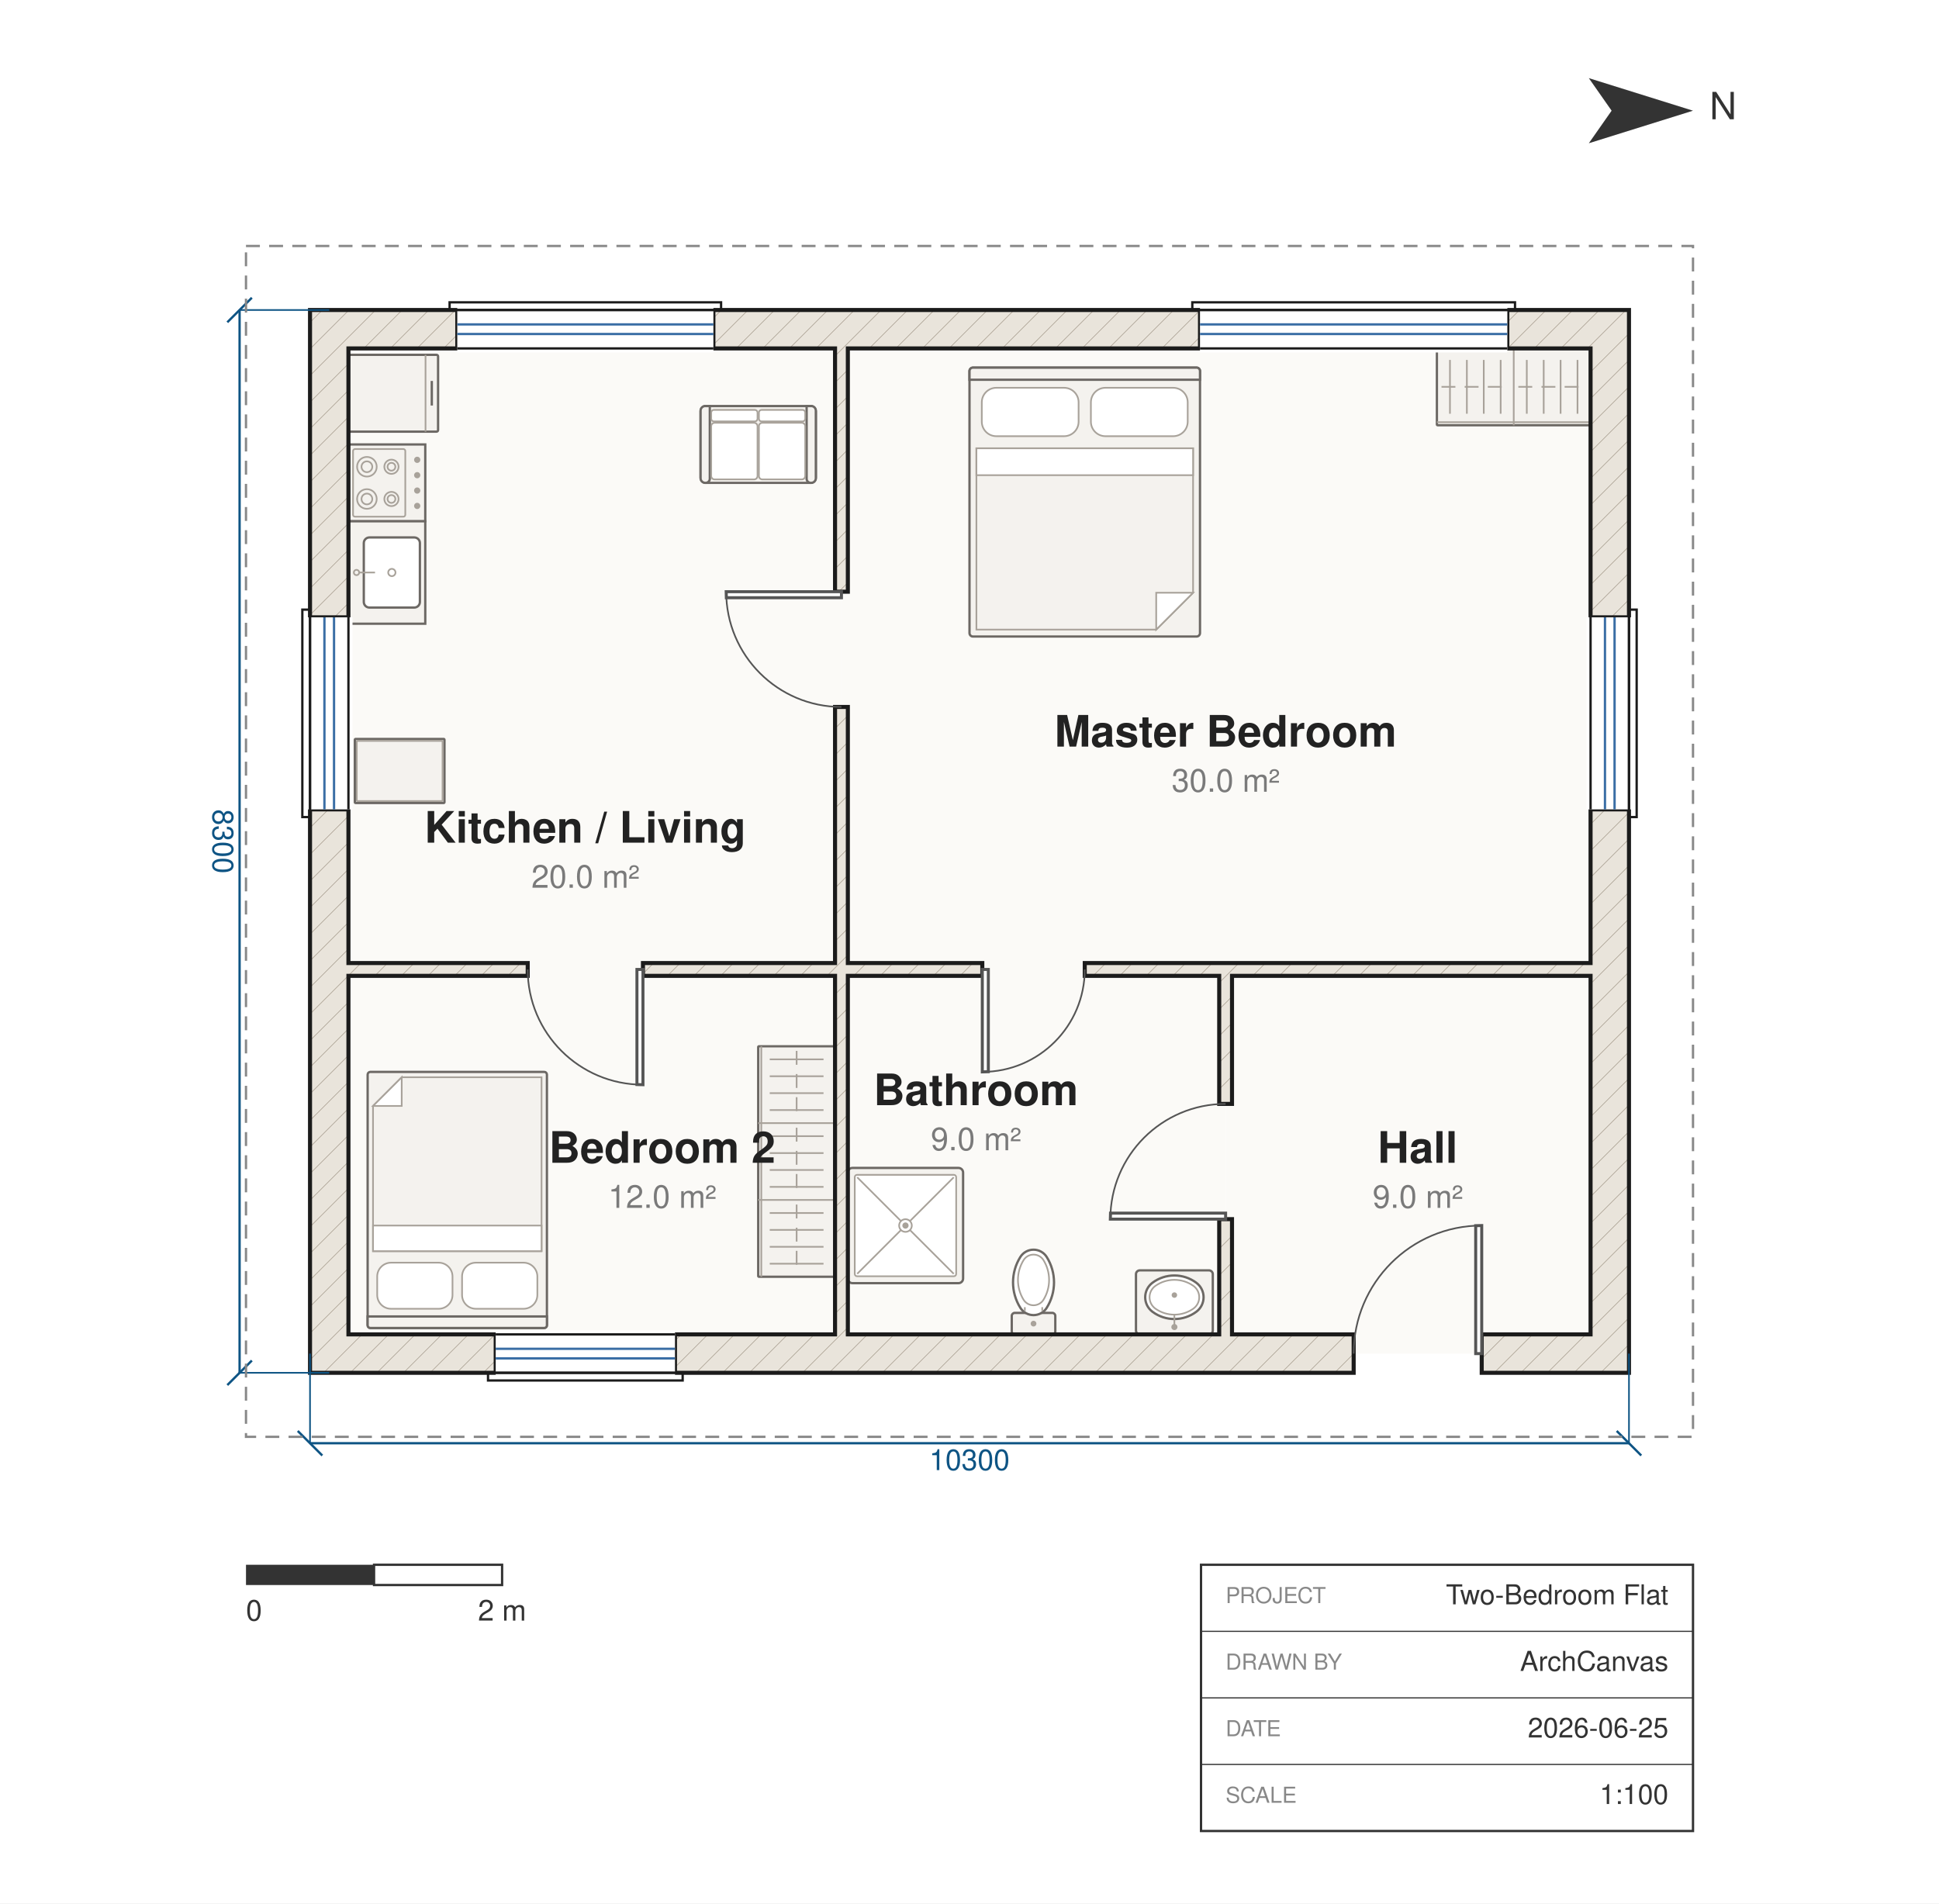
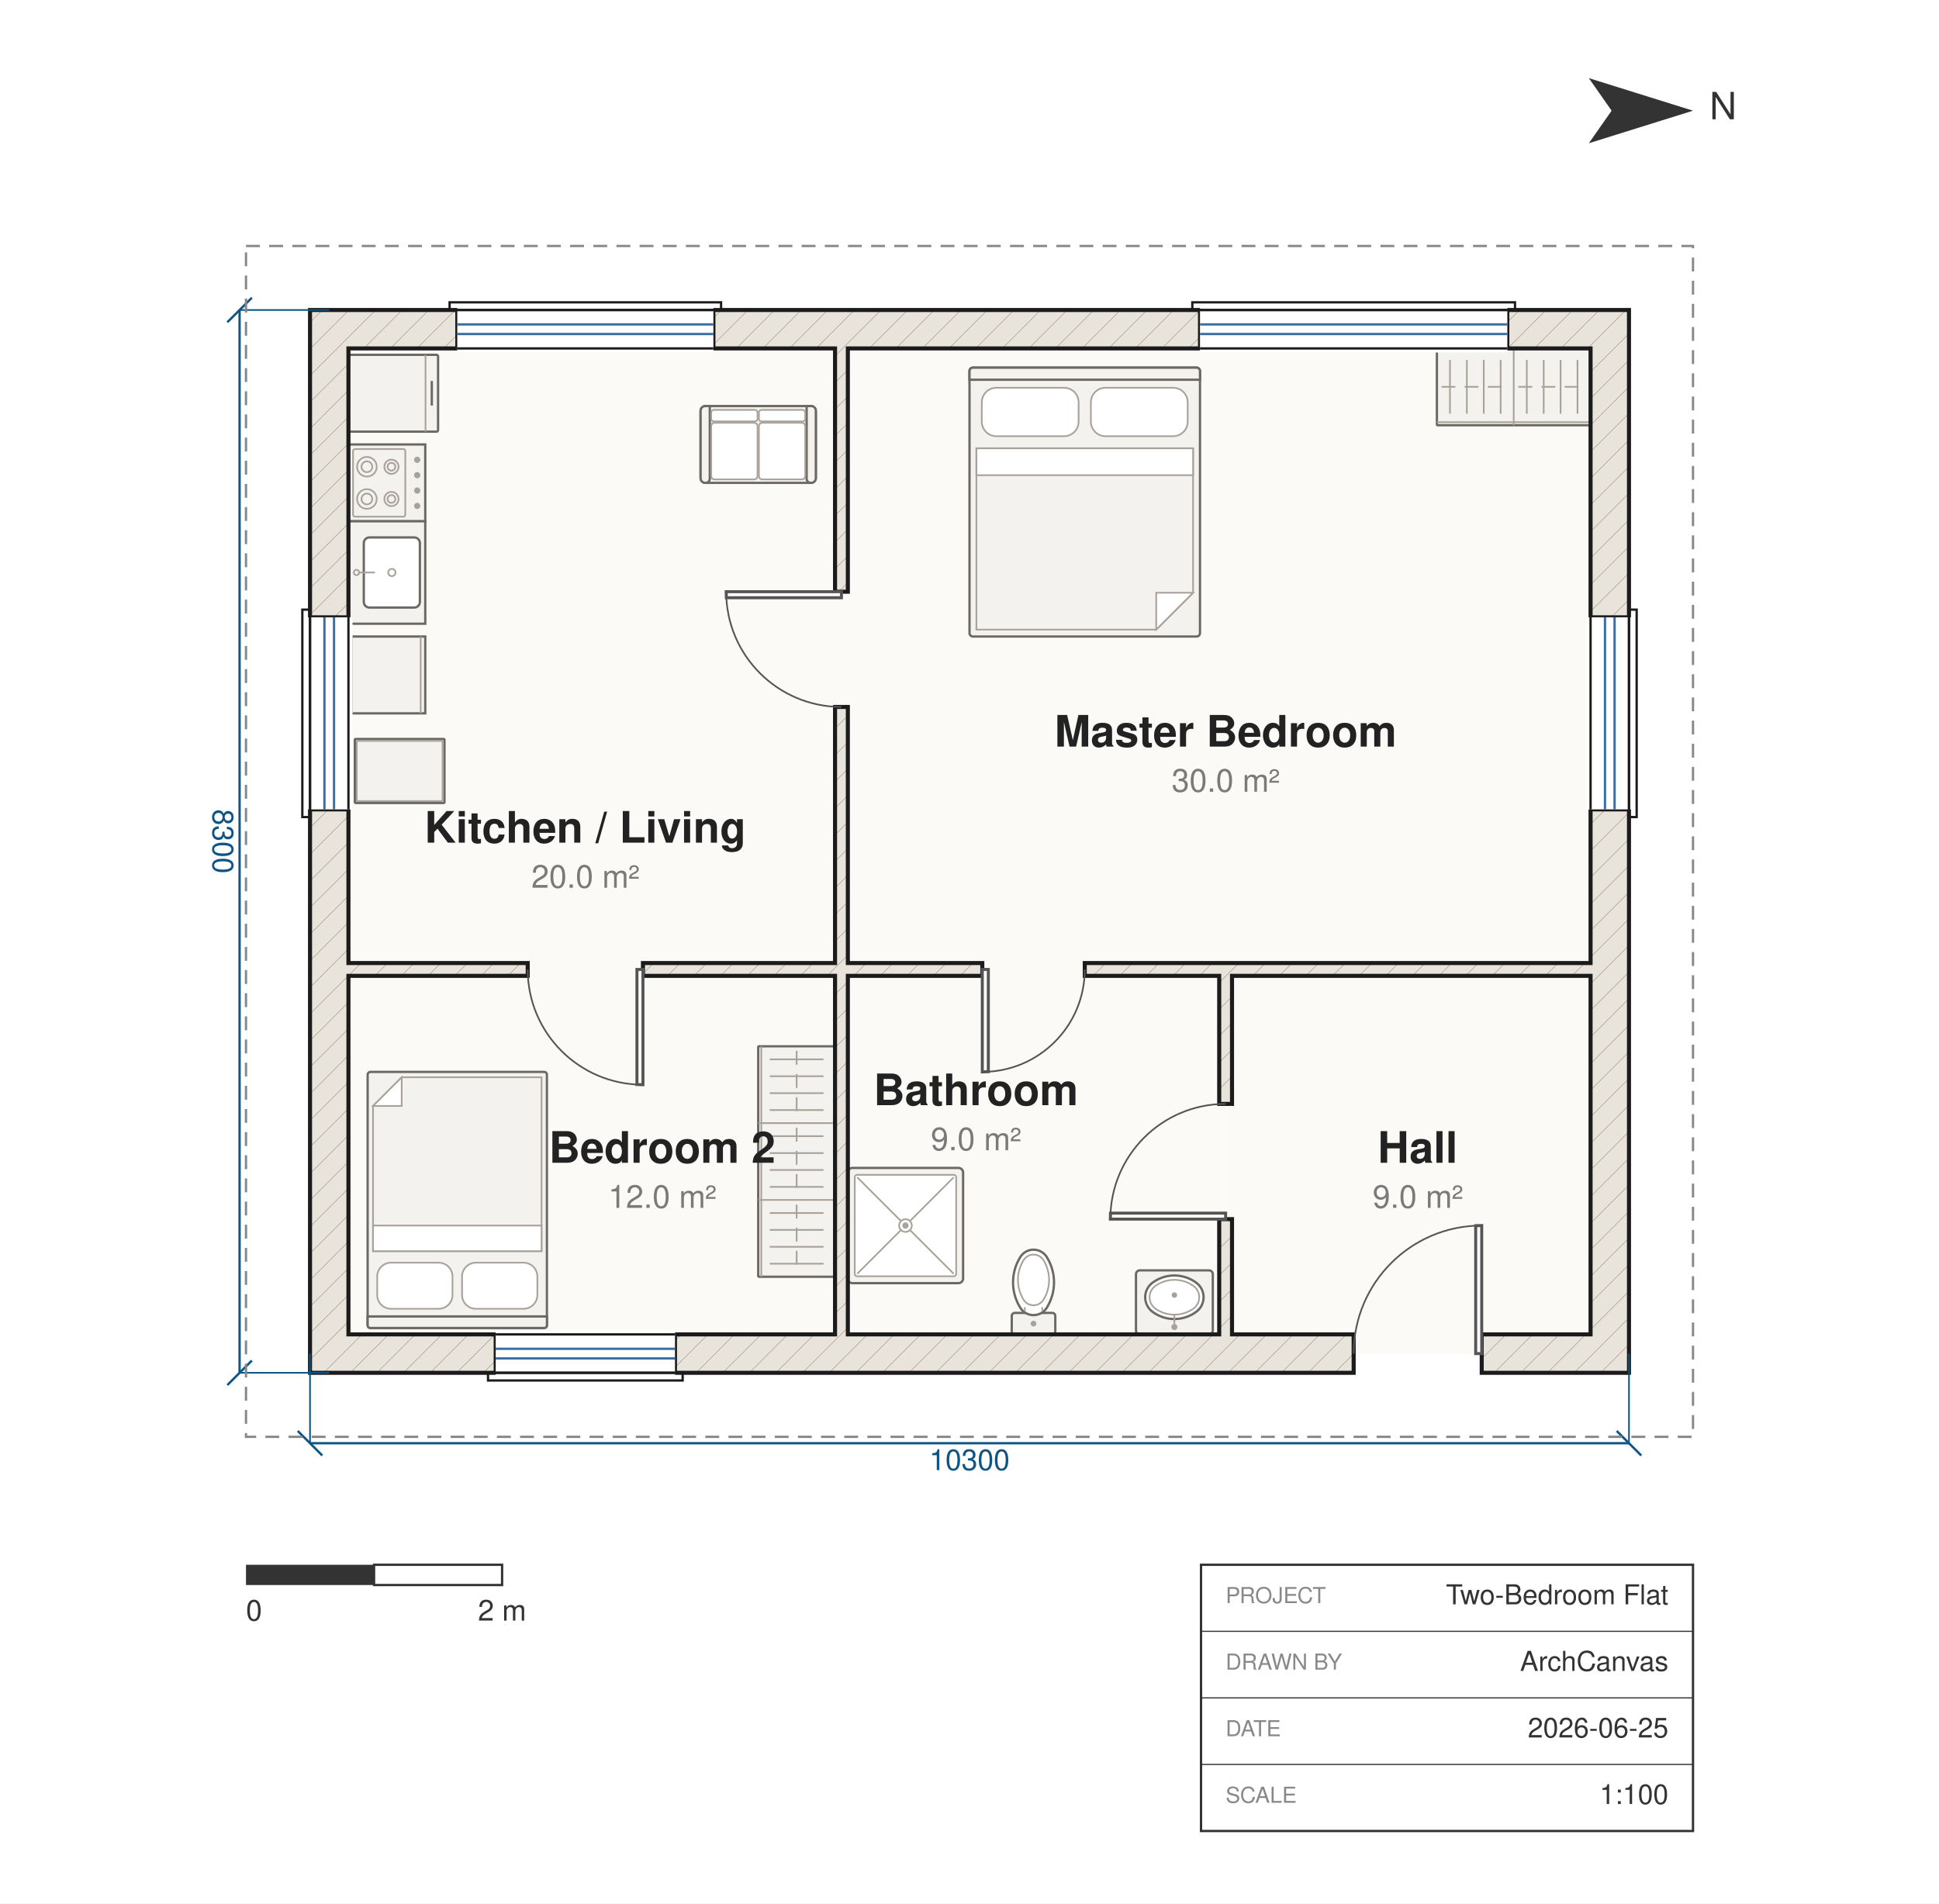
<svg xmlns="http://www.w3.org/2000/svg" viewBox="-2571 -2571 15142 14864.4" font-family="Helvetica, Arial, sans-serif">
  <defs>
    <pattern id="poche" patternUnits="userSpaceOnUse" width="146.9" height="146.9" patternTransform="rotate(45)">
      <rect width="146.9" height="146.9" fill="#e9e4db" />
      <line x1="0" y1="0" x2="0" y2="146.9" stroke="#b9b1a4" stroke-width="12.66" />
    </pattern>
  </defs>
  <rect x="-2571" y="-2571" width="15142" height="14864.4" fill="#ffffff" />
  <g id="A-FLOR">
    <polygon points="0,0 4000,0 4000,5000 0,5000" fill="#fbfaf7" />
    <polygon points="4000,0 10000,0 10000,5000 4000,5000" fill="#fbfaf7" />
    <polygon points="0,5000 4000,5000 4000,8000 0,8000" fill="#fbfaf7" />
    <polygon points="4000,5000 7000,5000 7000,8000 4000,8000" fill="#fbfaf7" />
    <polygon points="7000,5000 10000,5000 10000,8000 7000,8000" fill="#fbfaf7" />
  </g>
  <g id="A-FURN">
    <path d="M 5027,300 L 6773,300 A 27 27 0 0 1 6800,327 L 6800,2373 A 27 27 0 0 1 6773,2400 L 5027,2400 A 27 27 0 0 1 5000,2373 L 5000,327 A 27 27 0 0 1 5027,300 Z" fill="#f4f2ee" stroke="#6c6864" stroke-width="18.08" />
    <path d="M 5027,300 L 6773,300 A 27 27 0 0 1 6800,327 L 6800,394.5 L 5000,394.5 L 5000,327 A 27 27 0 0 1 5027,300 Z" fill="#f4f2ee" stroke="#6c6864" stroke-width="18.08" />
    <path d="M 5209.4,457.5 L 5738.6,457.5 A 113.4 113.4 0 0 1 5852,570.9 L 5852,722.1 A 113.4 113.4 0 0 1 5738.6,835.5 L 5209.4,835.5 A 113.4 113.4 0 0 1 5096,722.1 L 5096,570.9 A 113.4 113.4 0 0 1 5209.4,457.5 Z" fill="#ffffff" stroke="#a8a29a" stroke-width="13.06" />
    <path d="M 6061.4,457.5 L 6590.6,457.5 A 113.4 113.4 0 0 1 6704,570.9 L 6704,722.1 A 113.4 113.4 0 0 1 6590.6,835.5 L 6061.4,835.5 A 113.4 113.4 0 0 1 5948,722.1 L 5948,570.9 A 113.4 113.4 0 0 1 6061.4,457.5 Z" fill="#ffffff" stroke="#a8a29a" stroke-width="13.06" />
    <polygon points="5054,930 6746,930 6746,2058 6458,2346 5054,2346" fill="#f4f2ee" stroke="#a8a29a" stroke-width="13.06" />
    <polygon points="5054,930 6746,930 6746,1140 5054,1140" fill="#ffffff" stroke="#a8a29a" stroke-width="13.06" />
    <polygon points="6746,2058 6458,2346 6458,2058" fill="#ffffff" stroke="#a8a29a" stroke-width="13.06" />
    <path d="M 1679,7800 L 321,7800 A 21 21 0 0 1 300,7779 L 300,5821 A 21 21 0 0 1 321,5800 L 1679,5800 A 21 21 0 0 1 1700,5821 L 1700,7779 A 21 21 0 0 1 1679,7800 Z" fill="#f4f2ee" stroke="#6c6864" stroke-width="18.08" />
    <path d="M 1679,7800 L 321,7800 A 21 21 0 0 1 300,7779 L 300,7710 L 1700,7710 L 1700,7779 A 21 21 0 0 1 1679,7800 Z" fill="#f4f2ee" stroke="#6c6864" stroke-width="18.08" />
    <path d="M 1517.33,7650 L 1145.33,7650 A 108 108 0 0 1 1037.33,7542 L 1037.33,7398 A 108 108 0 0 1 1145.33,7290 L 1517.33,7290 A 108 108 0 0 1 1625.33,7398 L 1625.33,7542 A 108 108 0 0 1 1517.33,7650 Z" fill="#ffffff" stroke="#a8a29a" stroke-width="13.06" />
    <path d="M 854.67,7650 L 482.67,7650 A 108 108 0 0 1 374.67,7542 L 374.67,7398 A 108 108 0 0 1 482.67,7290 L 854.67,7290 A 108 108 0 0 1 962.67,7398 L 962.67,7542 A 108 108 0 0 1 854.67,7650 Z" fill="#ffffff" stroke="#a8a29a" stroke-width="13.06" />
    <polygon points="1658,7200 342,7200 342,6066 566,5842 1658,5842" fill="#f4f2ee" stroke="#a8a29a" stroke-width="13.06" />
    <polygon points="1658,7200 342,7200 342,7000 1658,7000" fill="#ffffff" stroke="#a8a29a" stroke-width="13.06" />
    <polygon points="342,6066 566,5842 566,6066" fill="#ffffff" stroke="#a8a29a" stroke-width="13.06" />
    <path d="M 8656,150 L 9844,150 A 6 6 0 0 1 9850,156 L 9850,744 A 6 6 0 0 1 9844,750 L 8656,750 A 6 6 0 0 1 8650,744 L 8650,156 A 6 6 0 0 1 8656,150 Z" fill="#f4f2ee" stroke="#6c6864" stroke-width="18.08" />
    <line x1="8650" y1="726" x2="9850" y2="726" stroke="#a8a29a" stroke-width="13.06" />
    <line x1="9250" y1="150" x2="9250" y2="750" stroke="#a8a29a" stroke-width="13.06" />
    <line x1="8686" y1="450" x2="9214" y2="450" stroke="#a8a29a" stroke-width="13.06" stroke-dasharray="108.48 72.32" />
    <line x1="8752" y1="240" x2="8752" y2="660" stroke="#a8a29a" stroke-width="13.06" />
    <line x1="8884" y1="240" x2="8884" y2="660" stroke="#a8a29a" stroke-width="13.06" />
    <line x1="9016" y1="240" x2="9016" y2="660" stroke="#a8a29a" stroke-width="13.06" />
    <line x1="9148" y1="240" x2="9148" y2="660" stroke="#a8a29a" stroke-width="13.06" />
    <line x1="9286" y1="450" x2="9814" y2="450" stroke="#a8a29a" stroke-width="13.06" stroke-dasharray="108.48 72.32" />
    <line x1="9352" y1="240" x2="9352" y2="660" stroke="#a8a29a" stroke-width="13.06" />
    <line x1="9484" y1="240" x2="9484" y2="660" stroke="#a8a29a" stroke-width="13.06" />
    <line x1="9616" y1="240" x2="9616" y2="660" stroke="#a8a29a" stroke-width="13.06" />
    <line x1="9748" y1="240" x2="9748" y2="660" stroke="#a8a29a" stroke-width="13.06" />
    <path d="M 3950,5606 L 3950,7394 A 6 6 0 0 1 3944,7400 L 3356,7400 A 6 6 0 0 1 3350,7394 L 3350,5606 A 6 6 0 0 1 3356,5600 L 3944,5600 A 6 6 0 0 1 3950,5606 Z" fill="#f4f2ee" stroke="#6c6864" stroke-width="18.08" />
    <line x1="3374" y1="5600" x2="3374" y2="7400" stroke="#a8a29a" stroke-width="13.06" />
    <line x1="3950" y1="6200" x2="3350" y2="6200" stroke="#a8a29a" stroke-width="13.06" />
    <line x1="3950" y1="6800" x2="3350" y2="6800" stroke="#a8a29a" stroke-width="13.06" />
    <line x1="3650" y1="5636" x2="3650" y2="6164" stroke="#a8a29a" stroke-width="13.06" stroke-dasharray="108.48 72.32" />
    <line x1="3860" y1="5702" x2="3440" y2="5702" stroke="#a8a29a" stroke-width="13.06" />
    <line x1="3860" y1="5834" x2="3440" y2="5834" stroke="#a8a29a" stroke-width="13.06" />
    <line x1="3860" y1="5966" x2="3440" y2="5966" stroke="#a8a29a" stroke-width="13.06" />
    <line x1="3860" y1="6098" x2="3440" y2="6098" stroke="#a8a29a" stroke-width="13.06" />
    <line x1="3650" y1="6236" x2="3650" y2="6764" stroke="#a8a29a" stroke-width="13.06" stroke-dasharray="108.48 72.32" />
    <line x1="3860" y1="6302" x2="3440" y2="6302" stroke="#a8a29a" stroke-width="13.06" />
    <line x1="3860" y1="6434" x2="3440" y2="6434" stroke="#a8a29a" stroke-width="13.06" />
    <line x1="3860" y1="6566" x2="3440" y2="6566" stroke="#a8a29a" stroke-width="13.06" />
    <line x1="3860" y1="6698" x2="3440" y2="6698" stroke="#a8a29a" stroke-width="13.06" />
    <line x1="3650" y1="6836" x2="3650" y2="7364" stroke="#a8a29a" stroke-width="13.06" stroke-dasharray="108.48 72.32" />
    <line x1="3860" y1="6902" x2="3440" y2="6902" stroke="#a8a29a" stroke-width="13.06" />
    <line x1="3860" y1="7034" x2="3440" y2="7034" stroke="#a8a29a" stroke-width="13.06" />
    <line x1="3860" y1="7166" x2="3440" y2="7166" stroke="#a8a29a" stroke-width="13.06" />
    <line x1="3860" y1="7298" x2="3440" y2="7298" stroke="#a8a29a" stroke-width="13.06" />
    <path d="M 150,788 L 150,212 A 12 12 0 0 1 162,200 L 838,200 A 12 12 0 0 1 850,212 L 850,788 A 12 12 0 0 1 838,800 L 162,800 A 12 12 0 0 1 150,788 Z" fill="#f4f2ee" stroke="#6c6864" stroke-width="18.08" />
    <line x1="752" y1="800" x2="752" y2="200" stroke="#a8a29a" stroke-width="13.06" />
    <line x1="801" y1="596" x2="801" y2="404" stroke="#6c6864" stroke-width="18.08" />
    <polygon points="150,1500 150,900 750,900 750,1500" fill="#f4f2ee" stroke="#6c6864" stroke-width="18.08" />
    <path d="M 186,1449 L 186,951 A 15 15 0 0 1 201,936 L 579,936 A 15 15 0 0 1 594,951 L 594,1449 A 15 15 0 0 1 579,1464 L 201,1464 A 15 15 0 0 1 186,1449 Z" fill="none" stroke="#a8a29a" stroke-width="13.06" />
    <circle cx="294.12" cy="1325.88" r="76.7" fill="none" stroke="#a8a29a" stroke-width="13.06" />
    <circle cx="294.12" cy="1325.88" r="42.19" fill="none" stroke="#a8a29a" stroke-width="13.06" />
    <circle cx="294.12" cy="1074.12" r="76.7" fill="none" stroke="#a8a29a" stroke-width="13.06" />
    <circle cx="294.12" cy="1074.12" r="42.19" fill="none" stroke="#a8a29a" stroke-width="13.06" />
    <circle cx="485.88" cy="1325.88" r="55.61" fill="none" stroke="#a8a29a" stroke-width="13.06" />
    <circle cx="485.88" cy="1325.88" r="30.59" fill="none" stroke="#a8a29a" stroke-width="13.06" />
    <circle cx="485.88" cy="1074.12" r="55.61" fill="none" stroke="#a8a29a" stroke-width="13.06" />
    <circle cx="485.88" cy="1074.12" r="30.59" fill="none" stroke="#a8a29a" stroke-width="13.06" />
    <circle cx="687" cy="1380" r="18" fill="#a8a29a" stroke="#a8a29a" stroke-width="13.06" />
    <circle cx="687" cy="1260" r="18" fill="#a8a29a" stroke="#a8a29a" stroke-width="13.06" />
    <circle cx="687" cy="1140" r="18" fill="#a8a29a" stroke="#a8a29a" stroke-width="13.06" />
    <circle cx="687" cy="1020" r="18" fill="#a8a29a" stroke="#a8a29a" stroke-width="13.06" />
    <polygon points="150,2300 150,1500 750,1500 750,2300" fill="#f4f2ee" stroke="#6c6864" stroke-width="18.08" />
    <path d="M 270,2129.95 L 270,1670.05 A 43.8 43.8 0 0 1 313.8,1626.25 L 664.2,1626.25 A 43.8 43.8 0 0 1 708,1670.05 L 708,2129.95 A 43.8 43.8 0 0 1 664.2,2173.75 L 313.8,2173.75 A 43.8 43.8 0 0 1 270,2129.95 Z" fill="#ffffff" stroke="#6c6864" stroke-width="18.08" />
    <circle cx="489" cy="1900" r="28.47" fill="#ffffff" stroke="#a8a29a" stroke-width="13.06" />
    <circle cx="213" cy="1900" r="21" fill="none" stroke="#a8a29a" stroke-width="13.06" />
    <line x1="234" y1="1900" x2="357.6" y2="1900" stroke="#a8a29a" stroke-width="13.06" />
+     <polygon points="150,3000 150,2400 750,2400 750,3000" fill="#f4f2ee" stroke="#6c6864" stroke-width="18.08" />
+     <line x1="177" y1="3000" x2="177" y2="2400" stroke="#a8a29a" stroke-width="13.06" />
+     <line x1="714" y1="3000" x2="714" y2="2400" stroke="#a8a29a" stroke-width="13.06" />
    <path d="M 2942,600 L 3758,600 A 42 42 0 0 1 3800,642 L 3800,1158 A 42 42 0 0 1 3758,1200 L 2942,1200 A 42 42 0 0 1 2900,1158 L 2900,642 A 42 42 0 0 1 2942,600 Z" fill="#f4f2ee" stroke="#6c6864" stroke-width="18.08" />
    <path d="M 2936,600 L 2972,600 L 2972,1167.6 A 32.4 32.4 0 0 1 2939.6,1200 L 2936,1200 A 36 36 0 0 1 2900,1164 L 2900,636 A 36 36 0 0 1 2936,600 Z" fill="#f4f2ee" stroke="#6c6864" stroke-width="18.08" />
    <path d="M 3728,600 L 3764,600 A 36 36 0 0 1 3800,636 L 3800,1164 A 36 36 0 0 1 3764,1200 L 3760.4,1200 A 32.4 32.4 0 0 1 3728,1167.6 L 3728,600 Z" fill="#f4f2ee" stroke="#6c6864" stroke-width="18.08" />
    <path d="M 3003.8,630 L 3323.6,630 A 21 21 0 0 1 3344.6,651 L 3344.6,699 A 21 21 0 0 1 3323.6,720 L 3003.8,720 A 21 21 0 0 1 2982.8,699 L 2982.8,651 A 21 21 0 0 1 3003.8,630 Z" fill="#ffffff" stroke="#a8a29a" stroke-width="13.06" />
    <path d="M 3376.4,630 L 3696.2,630 A 21 21 0 0 1 3717.2,651 L 3717.2,699 A 21 21 0 0 1 3696.2,720 L 3376.4,720 A 21 21 0 0 1 3355.4,699 L 3355.4,651 A 21 21 0 0 1 3376.4,630 Z" fill="#ffffff" stroke="#a8a29a" stroke-width="13.06" />
    <path d="M 3009.8,730.8 L 3317.6,730.8 A 27 27 0 0 1 3344.6,757.8 L 3344.6,1146 A 27 27 0 0 1 3317.6,1173 L 3009.8,1173 A 27 27 0 0 1 2982.8,1146 L 2982.8,757.8 A 27 27 0 0 1 3009.8,730.8 Z" fill="#ffffff" stroke="#a8a29a" stroke-width="13.06" />
    <path d="M 3382.4,730.8 L 3690.2,730.8 A 27 27 0 0 1 3717.2,757.8 L 3717.2,1146 A 27 27 0 0 1 3690.2,1173 L 3382.4,1173 A 27 27 0 0 1 3355.4,1146 L 3355.4,757.8 A 27 27 0 0 1 3382.4,730.8 Z" fill="#ffffff" stroke="#a8a29a" stroke-width="13.06" />
    <path d="M 206,3200 L 894,3200 A 6 6 0 0 1 900,3206 L 900,3694 A 6 6 0 0 1 894,3700 L 206,3700 A 6 6 0 0 1 200,3694 L 200,3206 A 6 6 0 0 1 206,3200 Z" fill="#f4f2ee" stroke="#6c6864" stroke-width="18.08" />
    <path d="M 219,3215 L 881,3215 A 4 4 0 0 1 885,3219 L 885,3681 A 4 4 0 0 1 881,3685 L 219,3685 A 4 4 0 0 1 215,3681 L 215,3219 A 4 4 0 0 1 219,3215 Z" fill="none" stroke="#a8a29a" stroke-width="13.06" />
    <path d="M 4050,7414 L 4050,6586 A 36 36 0 0 1 4086,6550 L 4914,6550 A 36 36 0 0 1 4950,6586 L 4950,7414 A 36 36 0 0 1 4914,7450 L 4086,7450 A 36 36 0 0 1 4050,7414 Z" fill="#f4f2ee" stroke="#6c6864" stroke-width="18.08" />
    <path d="M 4104,7378 L 4104,6622 A 18 18 0 0 1 4122,6604 L 4878,6604 A 18 18 0 0 1 4896,6622 L 4896,7378 A 18 18 0 0 1 4878,7396 L 4122,7396 A 18 18 0 0 1 4104,7378 Z" fill="#ffffff" stroke="#a8a29a" stroke-width="13.06" />
    <line x1="4123.09" y1="7376.91" x2="4465" y2="7035" stroke="#a8a29a" stroke-width="13.06" />
    <line x1="4123.09" y1="6623.09" x2="4465" y2="6965" stroke="#a8a29a" stroke-width="13.06" />
    <line x1="4876.91" y1="6623.09" x2="4535" y2="6965" stroke="#a8a29a" stroke-width="13.06" />
    <line x1="4876.91" y1="7376.91" x2="4535" y2="7035" stroke="#a8a29a" stroke-width="13.06" />
    <circle cx="4500" cy="7000" r="49.5" fill="none" stroke="#a8a29a" stroke-width="13.06" />
    <circle cx="4500" cy="7000" r="18" fill="#a8a29a" stroke="#a8a29a" stroke-width="13.06" />
    <path d="M 5646.48,7850 L 5353.52,7850 A 23.52 23.52 0 0 1 5330,7826.48 L 5330,7705.52 A 23.52 23.52 0 0 1 5353.52,7682 L 5646.48,7682 A 23.52 23.52 0 0 1 5670,7705.52 L 5670,7826.48 A 23.52 23.52 0 0 1 5646.48,7850 Z" fill="#f4f2ee" stroke="#6c6864" stroke-width="18.08" />
    <path d="M 5500,7188.5 A 121.51 121.51 0 0 1 5602.98,7245.52 A 373.97 373.97 0 0 1 5602.98,7642.48 A 121.51 121.51 0 0 1 5500,7699.5 A 121.51 121.51 0 0 1 5397.02,7642.48 A 373.97 373.97 0 0 1 5397.02,7245.52 A 121.51 121.51 0 0 1 5500,7188.5 Z" fill="#ffffff" stroke="#6c6864" stroke-width="18.08" />
    <path d="M 5500,7226.9 A 91.53 91.53 0 0 1 5577.99,7270.51 A 294.71 294.71 0 0 1 5577.99,7579.09 A 91.53 91.53 0 0 1 5500,7622.7 A 91.53 91.53 0 0 1 5422.01,7579.09 A 294.71 294.71 0 0 1 5422.01,7270.51 A 91.53 91.53 0 0 1 5500,7226.9 Z" fill="#ffffff" stroke="#a8a29a" stroke-width="13.06" />
    <line x1="5568" y1="7667.18" x2="5568" y2="7637.53" stroke="#a8a29a" stroke-width="13.06" />
    <line x1="5432" y1="7667.18" x2="5432" y2="7637.53" stroke="#a8a29a" stroke-width="13.06" />
    <circle cx="5500" cy="7766" r="16" fill="#a8a29a" stroke="#a8a29a" stroke-width="13.06" />
    <path d="M 6870,7850 L 6330,7850 A 30 30 0 0 1 6300,7820 L 6300,7380 A 30 30 0 0 1 6330,7350 L 6870,7350 A 30 30 0 0 1 6900,7380 L 6900,7820 A 30 30 0 0 1 6870,7850 Z" fill="#f4f2ee" stroke="#6c6864" stroke-width="18.08" />
    <path d="M 6372,7560 A 141.2 141.2 0 0 1 6428.8,7446.8 A 286.41 286.41 0 0 1 6771.2,7446.8 A 141.2 141.2 0 0 1 6828,7560 A 141.2 141.2 0 0 1 6771.2,7673.2 A 286.41 286.41 0 0 1 6428.8,7673.2 A 141.2 141.2 0 0 1 6372,7560 Z" fill="#ffffff" stroke="#6c6864" stroke-width="18.08" />
    <path d="M 6406,7560 A 109.25 109.25 0 0 1 6452.54,7470.54 A 256.89 256.89 0 0 1 6747.46,7470.54 A 109.25 109.25 0 0 1 6794,7560 A 109.25 109.25 0 0 1 6747.46,7649.46 A 256.89 256.89 0 0 1 6452.54,7649.46 A 109.25 109.25 0 0 1 6406,7560 Z" fill="#ffffff" stroke="#a8a29a" stroke-width="13.06" />
    <circle cx="6600" cy="7792.5" r="17.5" fill="#a8a29a" stroke="#a8a29a" stroke-width="13.06" />
    <line x1="6600" y1="7792.5" x2="6600" y2="7695" stroke="#a8a29a" stroke-width="13.06" />
    <circle cx="6600" cy="7543" r="15" fill="#a8a29a" stroke="#a8a29a" stroke-width="13.06" />
  </g>
  <g id="A-WALL">
    <path d="M -150,-150 L 1000,-150 L 1000,150 L 150,150 L 150,2250 L -150,2250 Z M -150,3750 L 150,3750 L 150,4950 L 1550,4950 L 1550,5050 L 150,5050 L 150,7850 L 1300,7850 L 1300,8150 L -150,8150 Z M 10150,-150 L 10150,2250 L 9850,2250 L 9850,150 L 9200,150 L 9200,-150 Z M 10150,3750 L 10150,8150 L 9000,8150 L 9000,7850 L 9850,7850 L 9850,5050 L 7050,5050 L 7050,6050 L 6950,6050 L 6950,5050 L 5900,5050 L 5900,4950 L 9850,4950 L 9850,3750 Z M 2450,4950 L 3950,4950 L 3950,2950 L 4050,2950 L 4050,4950 L 5100,4950 L 5100,5050 L 4050,5050 L 4050,7850 L 6950,7850 L 6950,6950 L 7050,6950 L 7050,7850 L 8000,7850 L 8000,8150 L 2700,8150 L 2700,7850 L 3950,7850 L 3950,5050 L 2450,5050 Z M 3000,-150 L 6800,-150 L 6800,150 L 4050,150 L 4050,2050 L 3950,2050 L 3950,150 L 3000,150 Z" fill="url(#poche)" fill-rule="nonzero" />
    <path d="M -150,-150 L 1000,-150 L 1000,150 L 150,150 L 150,2250 L -150,2250 Z M -150,3750 L 150,3750 L 150,4950 L 1550,4950 L 1550,5050 L 150,5050 L 150,7850 L 1300,7850 L 1300,8150 L -150,8150 Z M 10150,-150 L 10150,2250 L 9850,2250 L 9850,150 L 9200,150 L 9200,-150 Z M 10150,3750 L 10150,8150 L 9000,8150 L 9000,7850 L 9850,7850 L 9850,5050 L 7050,5050 L 7050,6050 L 6950,6050 L 6950,5050 L 5900,5050 L 5900,4950 L 9850,4950 L 9850,3750 Z M 2450,4950 L 3950,4950 L 3950,2950 L 4050,2950 L 4050,4950 L 5100,4950 L 5100,5050 L 4050,5050 L 4050,7850 L 6950,7850 L 6950,6950 L 7050,6950 L 7050,7850 L 8000,7850 L 8000,8150 L 2700,8150 L 2700,7850 L 3950,7850 L 3950,5050 L 2450,5050 Z M 3000,-150 L 6800,-150 L 6800,150 L 4050,150 L 4050,2050 L 3950,2050 L 3950,150 L 3000,150 Z" fill="none" stroke="#1b1b1b" stroke-width="31.64" stroke-linejoin="miter" stroke-miterlimit="4" />
  </g>
  <g id="A-DOOR">
    <polygon points="9000,7850 8000,7850 8000,8150 9000,8150" fill="none" />
    <polygon points="9000,8000 9000,7000 8952.99,7001.11 8952.99,8000" fill="#ffffff" stroke="#555555" stroke-width="23.5" />
    <path d="M 9000,7000 A 1000 1000 0 0 0 8000,8000" fill="none" stroke="#555555" stroke-width="13.06" />
    <polygon points="3950,2050 3950,2950 4050,2950 4050,2050" fill="none" />
    <polygon points="4000,2050 3100,2050 3101.23,2097.01 4000,2097.01" fill="#ffffff" stroke="#555555" stroke-width="23.5" />
    <path d="M 3100,2050 A 900 900 0 0 0 4000,2950" fill="none" stroke="#555555" stroke-width="13.06" />
    <polygon points="1550,5050 2450,5050 2450,4950 1550,4950" fill="none" />
    <polygon points="2450,5000 2450,5900 2402.99,5898.77 2402.99,5000" fill="#ffffff" stroke="#555555" stroke-width="23.5" />
    <path d="M 2450,5900 A 900 900 0 0 1 1550,5000" fill="none" stroke="#555555" stroke-width="13.06" />
    <polygon points="5100,5050 5900,5050 5900,4950 5100,4950" fill="none" />
    <polygon points="5100,5000 5100,5800 5147.01,5798.62 5147.01,5000" fill="#ffffff" stroke="#555555" stroke-width="23.5" />
    <path d="M 5100,5800 A 800 800 0 0 0 5900,5000" fill="none" stroke="#555555" stroke-width="13.06" />
    <polygon points="6950,6050 6950,6950 7050,6950 7050,6050" fill="none" />
    <polygon points="7000,6950 6100,6950 6101.23,6902.99 7000,6902.99" fill="#ffffff" stroke="#555555" stroke-width="23.5" />
    <path d="M 6100,6950 A 900 900 0 0 1 7000,6050" fill="none" stroke="#555555" stroke-width="13.06" />
  </g>
  <g id="A-GLAZ">
    <polygon points="1000,181.64 3000,181.64 3000,-181.64 1000,-181.64" fill="#ffffff" />
    <line x1="1000" y1="150" x2="3000" y2="150" stroke="#1b1b1b" stroke-width="18.08" />
    <line x1="1000" y1="-150" x2="3000" y2="-150" stroke="#1b1b1b" stroke-width="18.08" />
    <line x1="1000" y1="37.5" x2="3000" y2="37.5" stroke="#3a6ea5" stroke-width="18.08" />
    <line x1="1000" y1="-37.5" x2="3000" y2="-37.5" stroke="#3a6ea5" stroke-width="18.08" />
    <polygon points="940,-150 940,-210 3060,-210 3060,-150" fill="none" stroke="#1b1b1b" stroke-width="18.08" />
    <polygon points="6800,181.64 9200,181.64 9200,-181.64 6800,-181.64" fill="#ffffff" />
    <line x1="6800" y1="150" x2="9200" y2="150" stroke="#1b1b1b" stroke-width="18.08" />
    <line x1="6800" y1="-150" x2="9200" y2="-150" stroke="#1b1b1b" stroke-width="18.08" />
    <line x1="6800" y1="37.5" x2="9200" y2="37.5" stroke="#3a6ea5" stroke-width="18.08" />
    <line x1="6800" y1="-37.5" x2="9200" y2="-37.5" stroke="#3a6ea5" stroke-width="18.08" />
    <polygon points="6740,-150 6740,-210 9260,-210 9260,-150" fill="none" stroke="#1b1b1b" stroke-width="18.08" />
    <polygon points="181.64,3750 181.64,2250 -181.64,2250 -181.64,3750" fill="#ffffff" />
    <line x1="150" y1="3750" x2="150" y2="2250" stroke="#1b1b1b" stroke-width="18.08" />
    <line x1="-150" y1="3750" x2="-150" y2="2250" stroke="#1b1b1b" stroke-width="18.08" />
    <line x1="37.5" y1="3750" x2="37.5" y2="2250" stroke="#3a6ea5" stroke-width="18.08" />
    <line x1="-37.5" y1="3750" x2="-37.5" y2="2250" stroke="#3a6ea5" stroke-width="18.08" />
    <polygon points="-150,3810 -210,3810 -210,2190 -150,2190" fill="none" stroke="#1b1b1b" stroke-width="18.08" />
    <polygon points="9818.36,2250 9818.36,3750 10181.64,3750 10181.64,2250" fill="#ffffff" />
    <line x1="9850" y1="2250" x2="9850" y2="3750" stroke="#1b1b1b" stroke-width="18.08" />
    <line x1="10150" y1="2250" x2="10150" y2="3750" stroke="#1b1b1b" stroke-width="18.08" />
    <line x1="9962.5" y1="2250" x2="9962.5" y2="3750" stroke="#3a6ea5" stroke-width="18.08" />
    <line x1="10037.5" y1="2250" x2="10037.5" y2="3750" stroke="#3a6ea5" stroke-width="18.08" />
    <polygon points="10150,2190 10210,2190 10210,3810 10150,3810" fill="none" stroke="#1b1b1b" stroke-width="18.08" />
    <polygon points="2700,7818.36 1300,7818.36 1300,8181.64 2700,8181.64" fill="#ffffff" />
    <line x1="2700" y1="7850" x2="1300" y2="7850" stroke="#1b1b1b" stroke-width="18.08" />
    <line x1="2700" y1="8150" x2="1300" y2="8150" stroke="#1b1b1b" stroke-width="18.08" />
    <line x1="2700" y1="7962.5" x2="1300" y2="7962.5" stroke="#3a6ea5" stroke-width="18.08" />
    <line x1="2700" y1="8037.5" x2="1300" y2="8037.5" stroke="#3a6ea5" stroke-width="18.08" />
    <polygon points="2760,8150 2760,8210 1240,8210 1240,8150" fill="none" stroke="#1b1b1b" stroke-width="18.08" />
  </g>
  <g id="A-ANNO-TEXT">
    <text x="2000" y="3932.2" font-size="339" fill="#222222" text-anchor="middle" dominant-baseline="central" font-weight="600">Kitchen / Living</text>
    <text x="2000" y="4305.1" font-size="248.6" fill="#7a7a7a" text-anchor="middle" dominant-baseline="central">20.0 m²</text>
    <text x="7000" y="3182.2" font-size="339" fill="#222222" text-anchor="middle" dominant-baseline="central" font-weight="600">Master Bedroom</text>
    <text x="7000" y="3555.1" font-size="248.6" fill="#7a7a7a" text-anchor="middle" dominant-baseline="central">30.0 m²</text>
    <text x="2600" y="6432.2" font-size="339" fill="#222222" text-anchor="middle" dominant-baseline="central" font-weight="600">Bedroom 2</text>
    <text x="2600" y="6805.1" font-size="248.6" fill="#7a7a7a" text-anchor="middle" dominant-baseline="central">12.0 m²</text>
    <text x="5050" y="5982.2" font-size="339" fill="#222222" text-anchor="middle" dominant-baseline="central" font-weight="600">Bathroom</text>
    <text x="5050" y="6355.1" font-size="248.6" fill="#7a7a7a" text-anchor="middle" dominant-baseline="central">9.0 m²</text>
    <text x="8500" y="6432.2" font-size="339" fill="#222222" text-anchor="middle" dominant-baseline="central" font-weight="600">Hall</text>
    <text x="8500" y="6805.1" font-size="248.6" fill="#7a7a7a" text-anchor="middle" dominant-baseline="central">9.0 m²</text>
  </g>
  <g id="A-ANNO-DIMS">
    <line x1="-150" y1="8000" x2="-150" y2="8700" stroke="#0E5484" stroke-width="12.66" />
    <line x1="10150" y1="8000" x2="10150" y2="8700" stroke="#0E5484" stroke-width="12.66" />
    <line x1="-150" y1="8700" x2="10150" y2="8700" stroke="#0E5484" stroke-width="18.08" />
    <line x1="-54.12" y1="8795.88" x2="-245.88" y2="8604.12" stroke="#0E5484" stroke-width="18.08" />
    <line x1="10245.88" y1="8795.88" x2="10054.12" y2="8604.12" stroke="#0E5484" stroke-width="18.08" />
    <text x="5000" y="8858.2" font-size="226" fill="#0E5484" text-anchor="middle" dominant-baseline="central" transform="rotate(0 5000 8858.2)">10300</text>
    <line x1="0" y1="-150" x2="-700" y2="-150" stroke="#0E5484" stroke-width="12.66" />
    <line x1="0" y1="8150" x2="-700" y2="8150" stroke="#0E5484" stroke-width="12.66" />
    <line x1="-700" y1="-150" x2="-700" y2="8150" stroke="#0E5484" stroke-width="18.08" />
    <line x1="-795.88" y1="-54.12" x2="-604.12" y2="-245.88" stroke="#0E5484" stroke-width="18.08" />
    <line x1="-795.88" y1="8245.88" x2="-604.12" y2="8054.12" stroke="#0E5484" stroke-width="18.08" />
    <text x="-858.2" y="4000" font-size="226" fill="#0E5484" text-anchor="middle" dominant-baseline="central" transform="rotate(90 -858.2 4000)">8300</text>
  </g>
  <g id="A-ROOF">
    <polygon points="-650,-650 10650,-650 10650,8650 -650,8650" fill="none" stroke="#888888" stroke-width="18.08" stroke-dasharray="108.48 72.32" />
  </g>
  <g>
    <polygon points="10141.5,-2215.05 9887.25,-1401.45 10141.5,-1579.43 10395.75,-1401.45" fill="#333333" transform="rotate(90 10141.5 -1706.55)" />
    <text x="10885.04" y="-1706.55" font-size="293.8" fill="#333333" text-anchor="middle" dominant-baseline="central">N</text>
  </g>
  <g>
    <rect x="-650" y="9649.2" width="1000" height="158.2" fill="#333333" />
    <rect x="350" y="9649.2" width="1000" height="158.2" fill="none" stroke="#333333" stroke-width="18.08" />
    <text x="-650" y="10033.4" font-size="226" fill="#333333" text-anchor="start" dominant-baseline="central">0</text>
    <text x="1350" y="10033.4" font-size="226" fill="#333333" text-anchor="middle" dominant-baseline="central">2 m</text>
  </g>
  <g>
    <rect x="6808" y="9649.2" width="3842" height="2079.2" fill="none" stroke="#333333" stroke-width="18.08" />
    <text x="7000.1" y="9909.1" font-size="171.76" fill="#888888" dominant-baseline="central">PROJECT</text>
    <text x="10457.9" y="9909.1" font-size="214.7" fill="#333333" text-anchor="end" dominant-baseline="central">Two-Bedroom Flat</text>
    <text x="7000.1" y="10428.9" font-size="171.76" fill="#888888" dominant-baseline="central">DRAWN BY</text>
    <text x="10457.9" y="10428.9" font-size="214.7" fill="#333333" text-anchor="end" dominant-baseline="central">ArchCanvas</text>
    <line x1="6808" y1="10169" x2="10650" y2="10169" stroke="#333333" stroke-width="9.04" />
    <text x="7000.1" y="10948.7" font-size="171.76" fill="#888888" dominant-baseline="central">DATE</text>
    <text x="10457.9" y="10948.7" font-size="214.7" fill="#333333" text-anchor="end" dominant-baseline="central">2026-06-25</text>
    <line x1="6808" y1="10688.8" x2="10650" y2="10688.8" stroke="#333333" stroke-width="9.04" />
    <text x="7000.1" y="11468.5" font-size="171.76" fill="#888888" dominant-baseline="central">SCALE</text>
    <text x="10457.9" y="11468.5" font-size="214.7" fill="#333333" text-anchor="end" dominant-baseline="central">1:100</text>
    <line x1="6808" y1="11208.6" x2="10650" y2="11208.6" stroke="#333333" stroke-width="9.04" />
  </g>
</svg>
